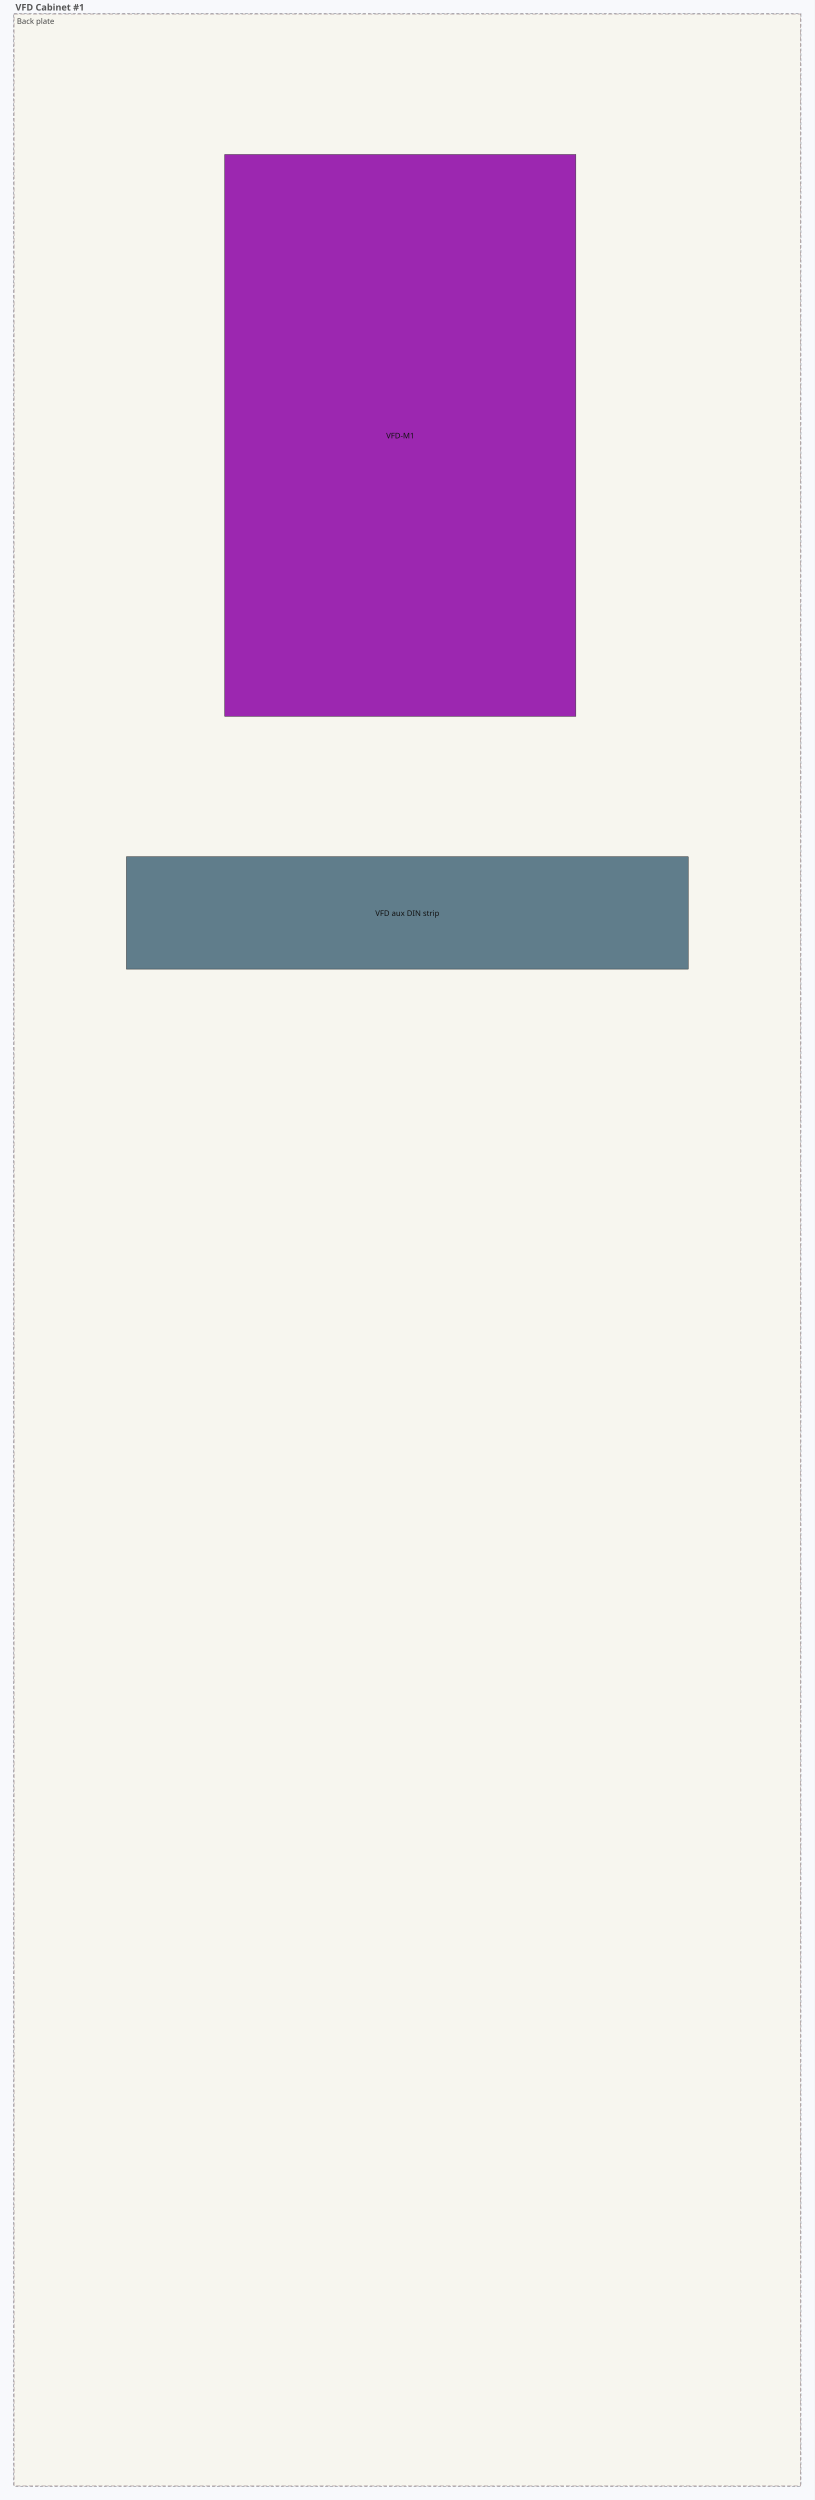
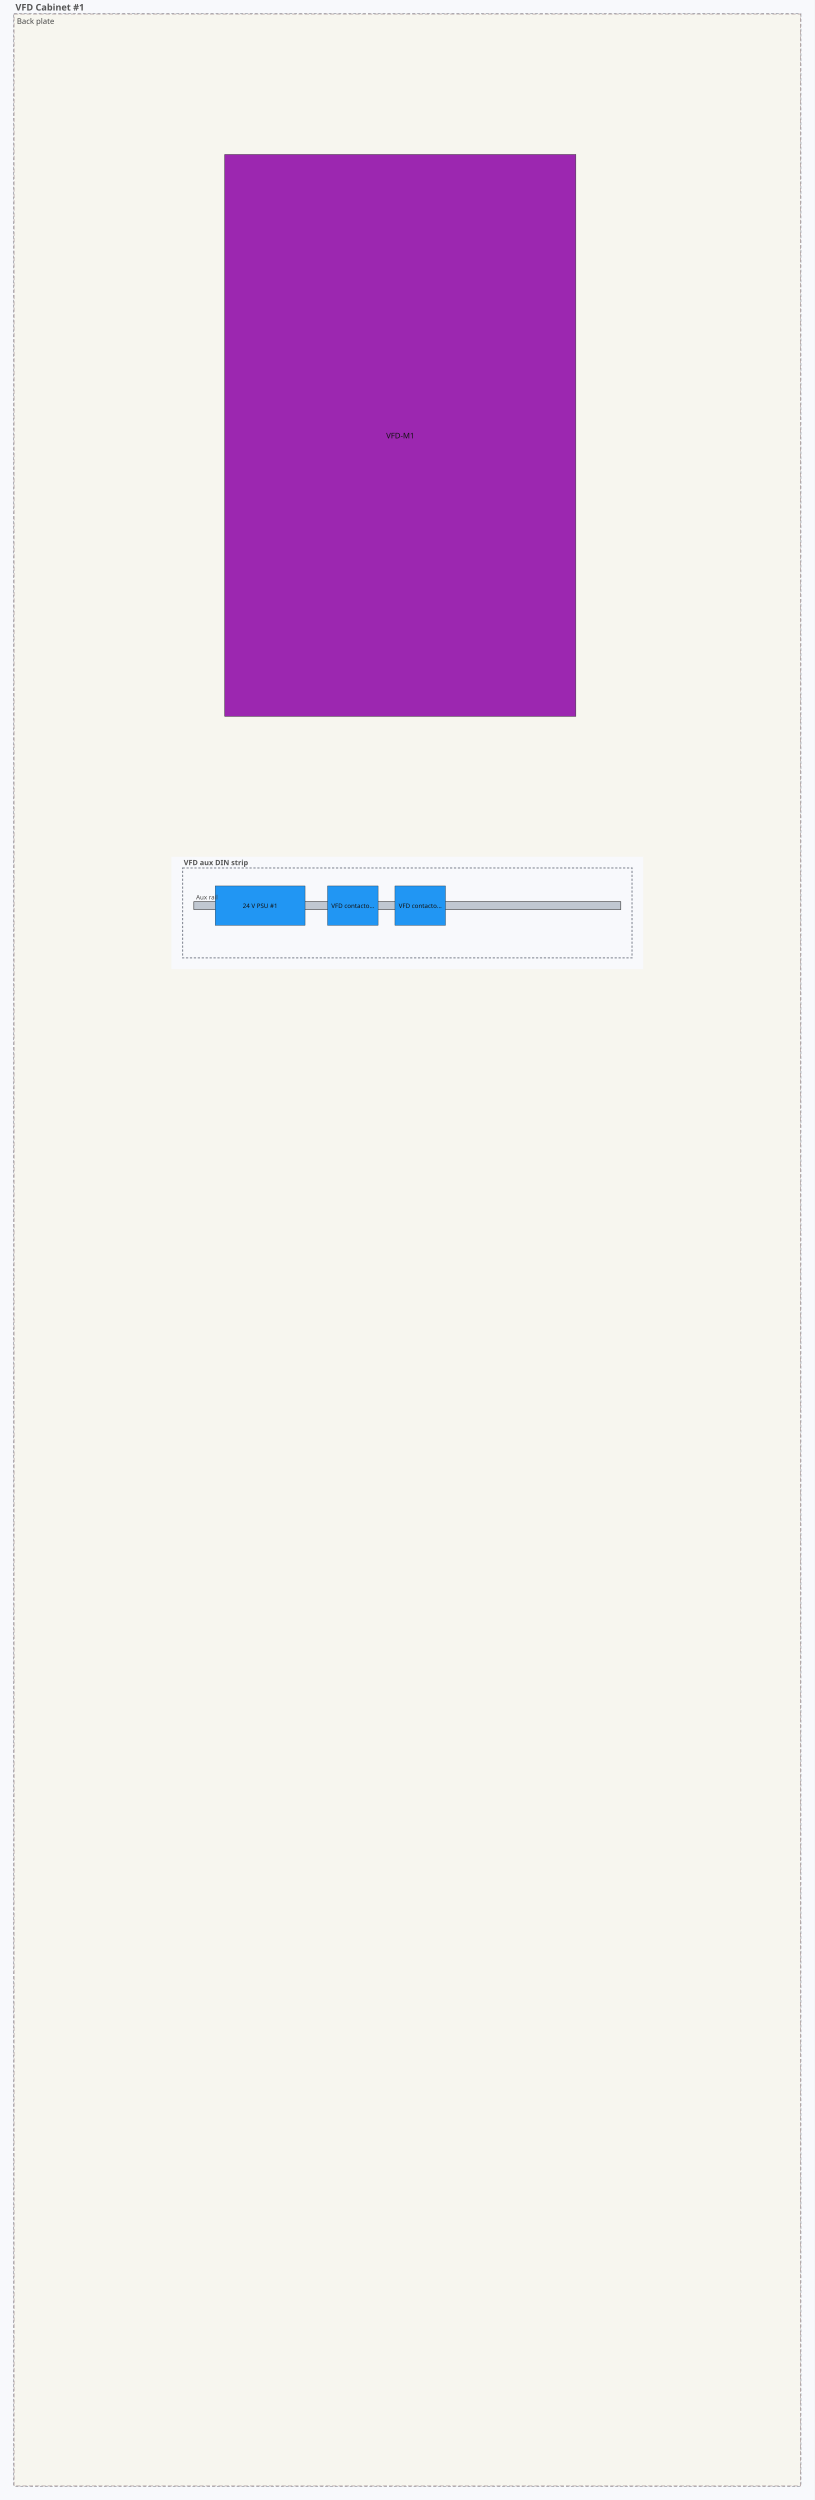
<svg xmlns="http://www.w3.org/2000/svg" xmlns:xlink="http://www.w3.org/1999/xlink" baseProfile="full" height="3560.0" version="1.1" viewBox="0,0,1160.0,3560.0" width="1160.0">
  <defs>
    <style type="text/css">
/* Light theme (default) */
.svg-bg { fill: #f8f9fc; }
.cabinet-outline { fill: none; stroke: #8a8f9a; stroke-width: 2; stroke-dasharray: 4 3; }
.cabinet-label   { font: 600 13px sans-serif; fill: #555; }

.mount { stroke: #333; stroke-width: 1; }
.mount.din-rail       { fill: #c0c7d1; }
.mount.subrack        { fill: #e3ebf1; stroke: #456; }
.mount.mounting-plate { fill: #f7f6ef; stroke: #a99; stroke-dasharray: 6 3; }
.mount.busbar         { fill: #c47a2c; stroke: #6a3c10; stroke-width: 1.5; }
.mount.grid.grid-row  { fill: #d8d5c4; stroke: #6a6655; }
.mount-label          { font: 500 11px sans-serif; fill: #444; }

.slot        { stroke: #222; stroke-width: 0.6; }
.slot.empty  { fill: none; stroke: #aaa; stroke-dasharray: 3 2; }
.label       { font: 500 11px sans-serif; pointer-events: none; fill: #111; }
.label.empty { fill: #888; font-style: italic; }
.device-image-label { font: 600 11px sans-serif; pointer-events: none; }

+ /* Feature 6 (v0.5.0): highlight overlay for the live preview chip
+  * on the PlacementForm. Green dashed rectangle showing where the
+  * proposed placement will land relative to existing placements.
+  */
+ .highlight-placement {
+   fill: #00c853;
+   fill-opacity: 0.35;
+   stroke: #00c853;
+   stroke-width: 2;
+   stroke-dasharray: 4 2;
+   pointer-events: none;
+ }
+ 
/* Finding C (v0.4.0): click-to-add affordance over empty slot
 * ranges on 1D/grid mounts and the whole area of 2D mounts.
 * Nearly invisible at rest so it doesn't clutter the normal view;
 * reveals a dashed green outline on hover, matching the
 * "unclaimed / available" aesthetic from the B empty-state
 * canvas. Cursor switches to pointer so the affordance is
 * discoverable by accident.
 */
.slot.empty-slot {
  fill: rgba(129, 199, 132, 0.05);
  stroke: none;
  cursor: pointer;
}
a:hover &gt; .slot.empty-slot,
.slot.empty-slot:hover {
  fill: rgba(129, 199, 132, 0.22);
  stroke: #81c784;
  stroke-width: 1.5;
  stroke-dasharray: 3 2;
}

/* Dark theme — follows NetBox's Bootstrap dark mode via prefers-color-scheme,
 * which the embedding page propagates to &lt;object&gt; documents. */
@media (prefers-color-scheme: dark) {
  .svg-bg          { fill: #141619; }
  .cabinet-outline { stroke: #6c7078; }
  .cabinet-label   { fill: #c8ccd4; }

  .mount                { stroke: #9aa2ad; }
  .mount.din-rail       { fill: #4b5460; }
  .mount.subrack        { fill: #3b4451; stroke: #7a8696; }
  .mount.mounting-plate { fill: #2a2a26; stroke: #8a7a74; }
  .mount.busbar         { fill: #a0661f; stroke: #f5b06a; }
  .mount.grid.grid-row  { fill: #454034; stroke: #a09777; }
  .mount-label          { fill: #c8ccd4; }

  .slot        { stroke: #101114; }
  .slot.empty  { fill: none; stroke: #5a6070; }
  .label       { fill: #f3f3f3; }
  .label.empty { fill: #7a8696; }

  /* Finding C empty-slot affordance, dark-mode contrast. */
  .slot.empty-slot         { fill: rgba(129, 199, 132, 0.08); }
  a:hover &gt; .slot.empty-slot,
  .slot.empty-slot:hover   { fill: rgba(129, 199, 132, 0.3); stroke: #a5d6a7; }
}

/* Thumbnail mode — Finding E, v0.4.0.
 *
 * When CabinetLayoutSVG is constructed with `thumbnail=True`, the root
 * &lt;svg&gt; element gets `class="thumbnail"`. These rules then apply to
 * diminish the rendering so users understand it's a preview, not a
 * live click target.
 *
 * Used by the rack elevation monkey-patch so the embedded cabinet
 * interior inside a rack U slot reads as "zoom in via the Layout tab
 * to interact" instead of tempting users to click on individual
 * placement rectangles (whose hyperlinks are unreachable from inside
 * the core rack-elevation &lt;image&gt; wrapper anyway — clicking them
 * navigates to the HOST device, not the mounted one, and that's a
 * click-target lie).
 *
 * Strategy: drop contrast + opacity, suppress per-placement labels,
 * suppress the mount name label, kill the cabinet outline. The mount
 * geometry is still visible so users can read "here's the shape of
 * the interior" at a glance.
 */
svg.thumbnail .cabinet-outline,
svg.thumbnail .cabinet-label,
svg.thumbnail .mount-label,
svg.thumbnail .label,
svg.thumbnail .device-image-label,
svg.thumbnail .slot.empty-slot {
  display: none;
}
svg.thumbnail .mount,
svg.thumbnail .slot {
  opacity: 0.55;
  filter: saturate(0.6);
}

/* High-contrast mode — Finding F, v0.4.0.
 *
 * Triggers automatically when the OS asks for increased contrast:
 *
 *   * macOS:   System Settings → Accessibility → Display → Increase Contrast
 *   * Windows: Settings → Accessibility → Contrast themes
 *   * iOS/iPadOS: Settings → Accessibility → Display &amp; Text Size → Increase Contrast
 *
 * Designed for OT/ICS field engineers using tablets in bright substation
 * sunlight where the default ~4.1:1 ratio washes out. All strokes go to
 * pure white on pure black, role colors get pulled to saturated primaries
 * at &gt;= 8.5:1 contrast against the black background, and stroke widths
 * bump up one notch so nothing dissolves at glancing angles.
 *
 * CSS-only; no user preference plumbing, no extra runtime cost. Dark-mode
 * also-triggering (`prefers-color-scheme: dark`) falls through to these
 * rules if both media features match, because this block is declared
 * last and has equal specificity.
 */
@media (prefers-contrast: more) {
  .svg-bg          { fill: #000; }
  .cabinet-outline { stroke: #fff; stroke-width: 3; stroke-dasharray: 6 4; }
  .cabinet-label   { fill: #fff; font-weight: 700; }

  .mount                { stroke: #fff; stroke-width: 2; }
  .mount.din-rail       { fill: #3a5a8a; }
  .mount.subrack        { fill: #225566; }
  .mount.mounting-plate { fill: #553366; stroke-dasharray: 6 3; }
  .mount.busbar         { fill: #a04010; stroke-width: 2.5; }
  .mount.grid.grid-row  { fill: #554422; }
  .mount-label          { fill: #fff; font-weight: 700; }

  .slot        { stroke: #fff; stroke-width: 1; }
  .slot.empty  { fill: none; stroke: #bbb; stroke-width: 1; stroke-dasharray: 3 2; }
  .label       { fill: #fff; font-weight: 700; }
  .label.empty { fill: #bbb; }
  .device-image-label { fill: #fff; font-weight: 700; }
}
</style>
-     <clipPath id="clip-placement-184">
-       <rect height="160.0" width="800.0" x="180.0" y="1220.0" />
-     </clipPath>
    <clipPath id="clip-placement-183">
      <rect height="800.0" width="500.0" x="320.0" y="220.0" />
    </clipPath>
    <clipPath id="clip-mount-48-lbl">
      <rect height="3520.0" width="1120.0" x="20.0" y="20.0" />
    </clipPath>
  </defs>
  <rect class="svg-bg" height="3560.0" width="1160.0" x="0" y="0" />
  <rect class="cabinet-outline" height="3520.0" width="1120.0" x="20" y="20" />
  <text class="cabinet-label" x="22" y="15">VFD Cabinet #1</text>
  <rect class="mount mounting-plate" height="3520.0" width="1120.0" x="20.0" y="20.0" />
-   <a target="_parent" xlink:href="/dcim/devices/245/">
-     <rect class="slot" height="160.0" style="fill: #607d8b" width="800.0" x="180.0" y="1220.0" />
-     <text class="label" clip-path="url(#clip-placement-184)" dominant-baseline="central" fill="#ffffff" text-anchor="middle" x="580.0" y="1300.0">VFD aux DIN strip</text>
-   </a>
+   <svg x="180.0" y="1220.0" width="800.0" height="160.0" viewBox="0,0,840.0,200.0" preserveAspectRatio="xMidYMid meet" overflow="hidden">
+     <defs>
+       <style type="text/css">
+ /* Light theme (default) */
+ .svg-bg { fill: #f8f9fc; }
+ .cabinet-outline { fill: none; stroke: #8a8f9a; stroke-width: 2; stroke-dasharray: 4 3; }
+ .cabinet-label   { font: 600 13px sans-serif; fill: #555; }
+ 
+ .mount { stroke: #333; stroke-width: 1; }
+ .mount.din-rail       { fill: #c0c7d1; }
+ .mount.subrack        { fill: #e3ebf1; stroke: #456; }
+ .mount.mounting-plate { fill: #f7f6ef; stroke: #a99; stroke-dasharray: 6 3; }
+ .mount.busbar         { fill: #c47a2c; stroke: #6a3c10; stroke-width: 1.5; }
+ .mount.grid.grid-row  { fill: #d8d5c4; stroke: #6a6655; }
+ .mount-label          { font: 500 11px sans-serif; fill: #444; }
+ 
+ .slot        { stroke: #222; stroke-width: 0.6; }
+ .slot.empty  { fill: none; stroke: #aaa; stroke-dasharray: 3 2; }
+ .label       { font: 500 11px sans-serif; pointer-events: none; fill: #111; }
+ .label.empty { fill: #888; font-style: italic; }
+ .device-image-label { font: 600 11px sans-serif; pointer-events: none; }
+ 
+ /* Feature 6 (v0.5.0): highlight overlay for the live preview chip
+  * on the PlacementForm. Green dashed rectangle showing where the
+  * proposed placement will land relative to existing placements.
+  */
+ .highlight-placement {
+   fill: #00c853;
+   fill-opacity: 0.35;
+   stroke: #00c853;
+   stroke-width: 2;
+   stroke-dasharray: 4 2;
+   pointer-events: none;
+ }
+ 
+ /* Finding C (v0.4.0): click-to-add affordance over empty slot
+  * ranges on 1D/grid mounts and the whole area of 2D mounts.
+  * Nearly invisible at rest so it doesn't clutter the normal view;
+  * reveals a dashed green outline on hover, matching the
+  * "unclaimed / available" aesthetic from the B empty-state
+  * canvas. Cursor switches to pointer so the affordance is
+  * discoverable by accident.
+  */
+ .slot.empty-slot {
+   fill: rgba(129, 199, 132, 0.05);
+   stroke: none;
+   cursor: pointer;
+ }
+ a:hover &gt; .slot.empty-slot,
+ .slot.empty-slot:hover {
+   fill: rgba(129, 199, 132, 0.22);
+   stroke: #81c784;
+   stroke-width: 1.5;
+   stroke-dasharray: 3 2;
+ }
+ 
+ /* Dark theme — follows NetBox's Bootstrap dark mode via prefers-color-scheme,
+  * which the embedding page propagates to &lt;object&gt; documents. */
+ @media (prefers-color-scheme: dark) {
+   .svg-bg          { fill: #141619; }
+   .cabinet-outline { stroke: #6c7078; }
+   .cabinet-label   { fill: #c8ccd4; }
+ 
+   .mount                { stroke: #9aa2ad; }
+   .mount.din-rail       { fill: #4b5460; }
+   .mount.subrack        { fill: #3b4451; stroke: #7a8696; }
+   .mount.mounting-plate { fill: #2a2a26; stroke: #8a7a74; }
+   .mount.busbar         { fill: #a0661f; stroke: #f5b06a; }
+   .mount.grid.grid-row  { fill: #454034; stroke: #a09777; }
+   .mount-label          { fill: #c8ccd4; }
+ 
+   .slot        { stroke: #101114; }
+   .slot.empty  { fill: none; stroke: #5a6070; }
+   .label       { fill: #f3f3f3; }
+   .label.empty { fill: #7a8696; }
+ 
+   /* Finding C empty-slot affordance, dark-mode contrast. */
+   .slot.empty-slot         { fill: rgba(129, 199, 132, 0.08); }
+   a:hover &gt; .slot.empty-slot,
+   .slot.empty-slot:hover   { fill: rgba(129, 199, 132, 0.3); stroke: #a5d6a7; }
+ }
+ 
+ /* Thumbnail mode — Finding E, v0.4.0.
+  *
+  * When CabinetLayoutSVG is constructed with `thumbnail=True`, the root
+  * &lt;svg&gt; element gets `class="thumbnail"`. These rules then apply to
+  * diminish the rendering so users understand it's a preview, not a
+  * live click target.
+  *
+  * Used by the rack elevation monkey-patch so the embedded cabinet
+  * interior inside a rack U slot reads as "zoom in via the Layout tab
+  * to interact" instead of tempting users to click on individual
+  * placement rectangles (whose hyperlinks are unreachable from inside
+  * the core rack-elevation &lt;image&gt; wrapper anyway — clicking them
+  * navigates to the HOST device, not the mounted one, and that's a
+  * click-target lie).
+  *
+  * Strategy: drop contrast + opacity, suppress per-placement labels,
+  * suppress the mount name label, kill the cabinet outline. The mount
+  * geometry is still visible so users can read "here's the shape of
+  * the interior" at a glance.
+  */
+ svg.thumbnail .cabinet-outline,
+ svg.thumbnail .cabinet-label,
+ svg.thumbnail .mount-label,
+ svg.thumbnail .label,
+ svg.thumbnail .device-image-label,
+ svg.thumbnail .slot.empty-slot {
+   display: none;
+ }
+ svg.thumbnail .mount,
+ svg.thumbnail .slot {
+   opacity: 0.55;
+   filter: saturate(0.6);
+ }
+ 
+ /* High-contrast mode — Finding F, v0.4.0.
+  *
+  * Triggers automatically when the OS asks for increased contrast:
+  *
+  *   * macOS:   System Settings → Accessibility → Display → Increase Contrast
+  *   * Windows: Settings → Accessibility → Contrast themes
+  *   * iOS/iPadOS: Settings → Accessibility → Display &amp; Text Size → Increase Contrast
+  *
+  * Designed for OT/ICS field engineers using tablets in bright substation
+  * sunlight where the default ~4.1:1 ratio washes out. All strokes go to
+  * pure white on pure black, role colors get pulled to saturated primaries
+  * at &gt;= 8.5:1 contrast against the black background, and stroke widths
+  * bump up one notch so nothing dissolves at glancing angles.
+  *
+  * CSS-only; no user preference plumbing, no extra runtime cost. Dark-mode
+  * also-triggering (`prefers-color-scheme: dark`) falls through to these
+  * rules if both media features match, because this block is declared
+  * last and has equal specificity.
+  */
+ @media (prefers-contrast: more) {
+   .svg-bg          { fill: #000; }
+   .cabinet-outline { stroke: #fff; stroke-width: 3; stroke-dasharray: 6 4; }
+   .cabinet-label   { fill: #fff; font-weight: 700; }
+ 
+   .mount                { stroke: #fff; stroke-width: 2; }
+   .mount.din-rail       { fill: #3a5a8a; }
+   .mount.subrack        { fill: #225566; }
+   .mount.mounting-plate { fill: #553366; stroke-dasharray: 6 3; }
+   .mount.busbar         { fill: #a04010; stroke-width: 2.5; }
+   .mount.grid.grid-row  { fill: #554422; }
+   .mount-label          { fill: #fff; font-weight: 700; }
+ 
+   .slot        { stroke: #fff; stroke-width: 1; }
+   .slot.empty  { fill: none; stroke: #bbb; stroke-width: 1; stroke-dasharray: 3 2; }
+   .label       { fill: #fff; font-weight: 700; }
+   .label.empty { fill: #bbb; }
+   .device-image-label { fill: #fff; font-weight: 700; }
+ }
+ </style>
+       <clipPath id="n1-d245-clip-placement-185">
+         <rect height="70" width="160.0" x="78.0" y="52.0" />
+       </clipPath>
+       <clipPath id="n1-d245-clip-placement-186">
+         <rect height="70" width="90.0" x="278.0" y="52.0" />
+       </clipPath>
+       <clipPath id="n1-d245-clip-placement-187">
+         <rect height="70" width="90.0" x="398.0" y="52.0" />
+       </clipPath>
+     </defs>
+     <rect class="svg-bg" height="200.0" width="840.0" x="0" y="0" />
+     <rect class="cabinet-outline" height="160.0" width="800.0" x="20" y="20" />
+     <text class="cabinet-label" x="22" y="15">VFD aux DIN strip</text>
+     <rect class="mount din-rail" height="14" width="760.0" x="40.0" y="80.0" />
+     <a target="_parent" xlink:href="/dcim/devices/246/">
+       <rect class="slot" height="70" style="fill: #2196f3" width="160.0" x="78.0" y="52.0" />
+       <text class="label" clip-path="url(#n1-d245-clip-placement-185)" dominant-baseline="central" fill="#ffffff" text-anchor="middle" x="158.0" y="87.0">24 V PSU #1</text>
+     </a>
+     <a target="_parent" xlink:href="/dcim/devices/247/">
+       <rect class="slot" height="70" style="fill: #2196f3" width="90.0" x="278.0" y="52.0" />
+       <text class="label" clip-path="url(#n1-d245-clip-placement-186)" dominant-baseline="central" fill="#ffffff" text-anchor="middle" x="323.0" y="87.0">VFD contacto…</text>
+     </a>
+     <a target="_parent" xlink:href="/dcim/devices/248/">
+       <rect class="slot" height="70" style="fill: #2196f3" width="90.0" x="398.0" y="52.0" />
+       <text class="label" clip-path="url(#n1-d245-clip-placement-187)" dominant-baseline="central" fill="#ffffff" text-anchor="middle" x="443.0" y="87.0">VFD contacto…</text>
+     </a>
+     <text class="mount-label" x="44.0" y="76.0">Aux rail</text>
+   </svg>
  <a target="_parent" xlink:href="/dcim/devices/244/">
    <rect class="slot" height="800.0" style="fill: #9c27b0" width="500.0" x="320.0" y="220.0" />
    <text class="label" clip-path="url(#clip-placement-183)" dominant-baseline="central" fill="#ffffff" text-anchor="middle" x="570.0" y="620.0">VFD-M1</text>
  </a>
  <rect class="slot empty-slot mount-2d" data-mm-per-px="0.5" data-mount-pk="48" data-origin-x="20.0" data-origin-y="20.0" fill-opacity="0" height="3520.0" width="1120.0" x="20.0" y="20.0" />
  <text class="mount-label" clip-path="url(#clip-mount-48-lbl)" x="24.0" y="34.0">Back plate</text>
</svg>
